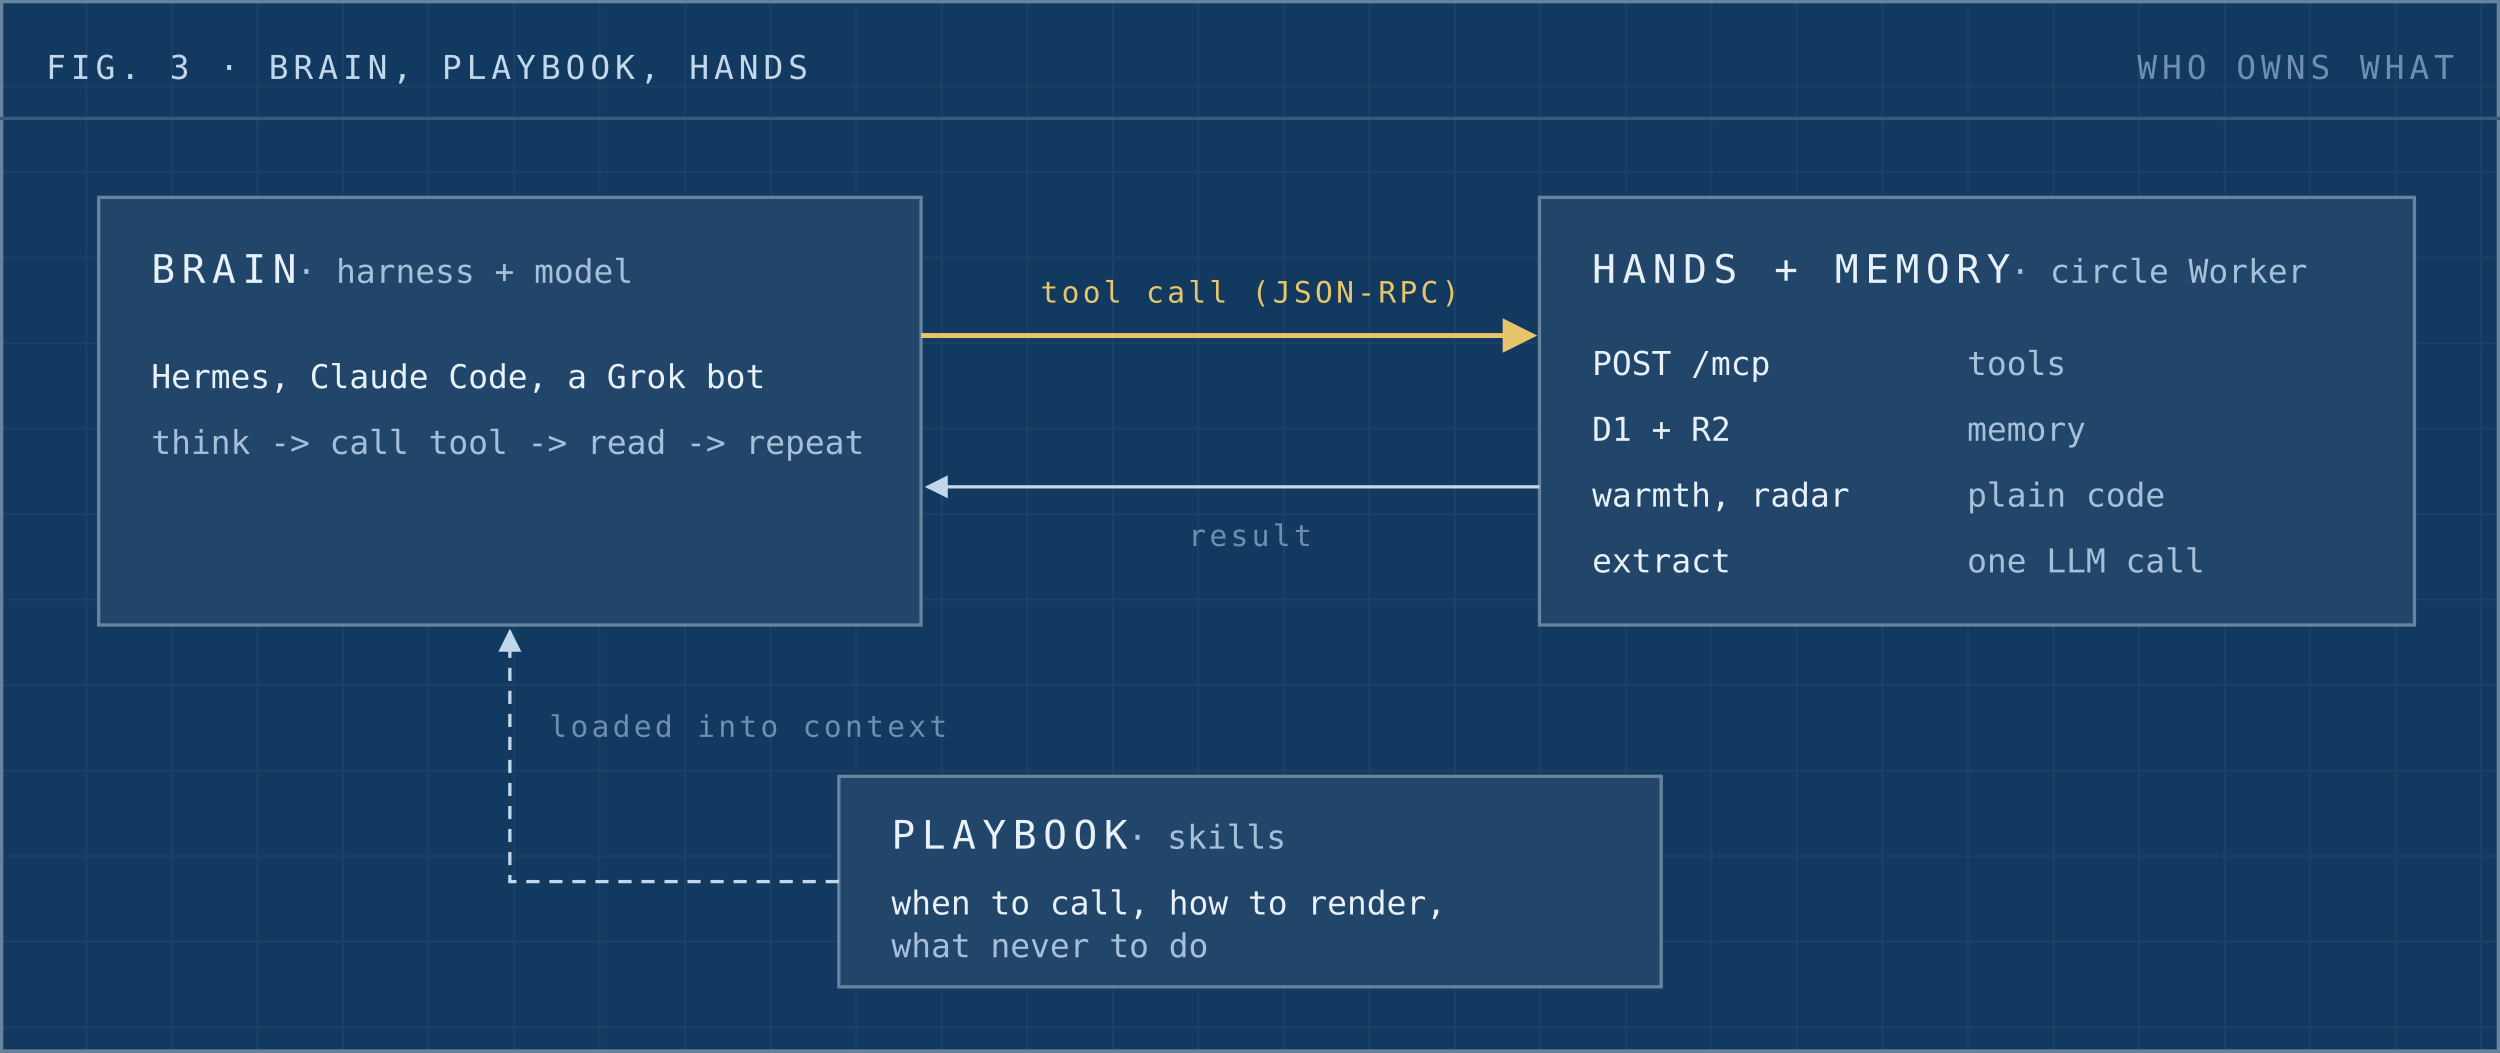
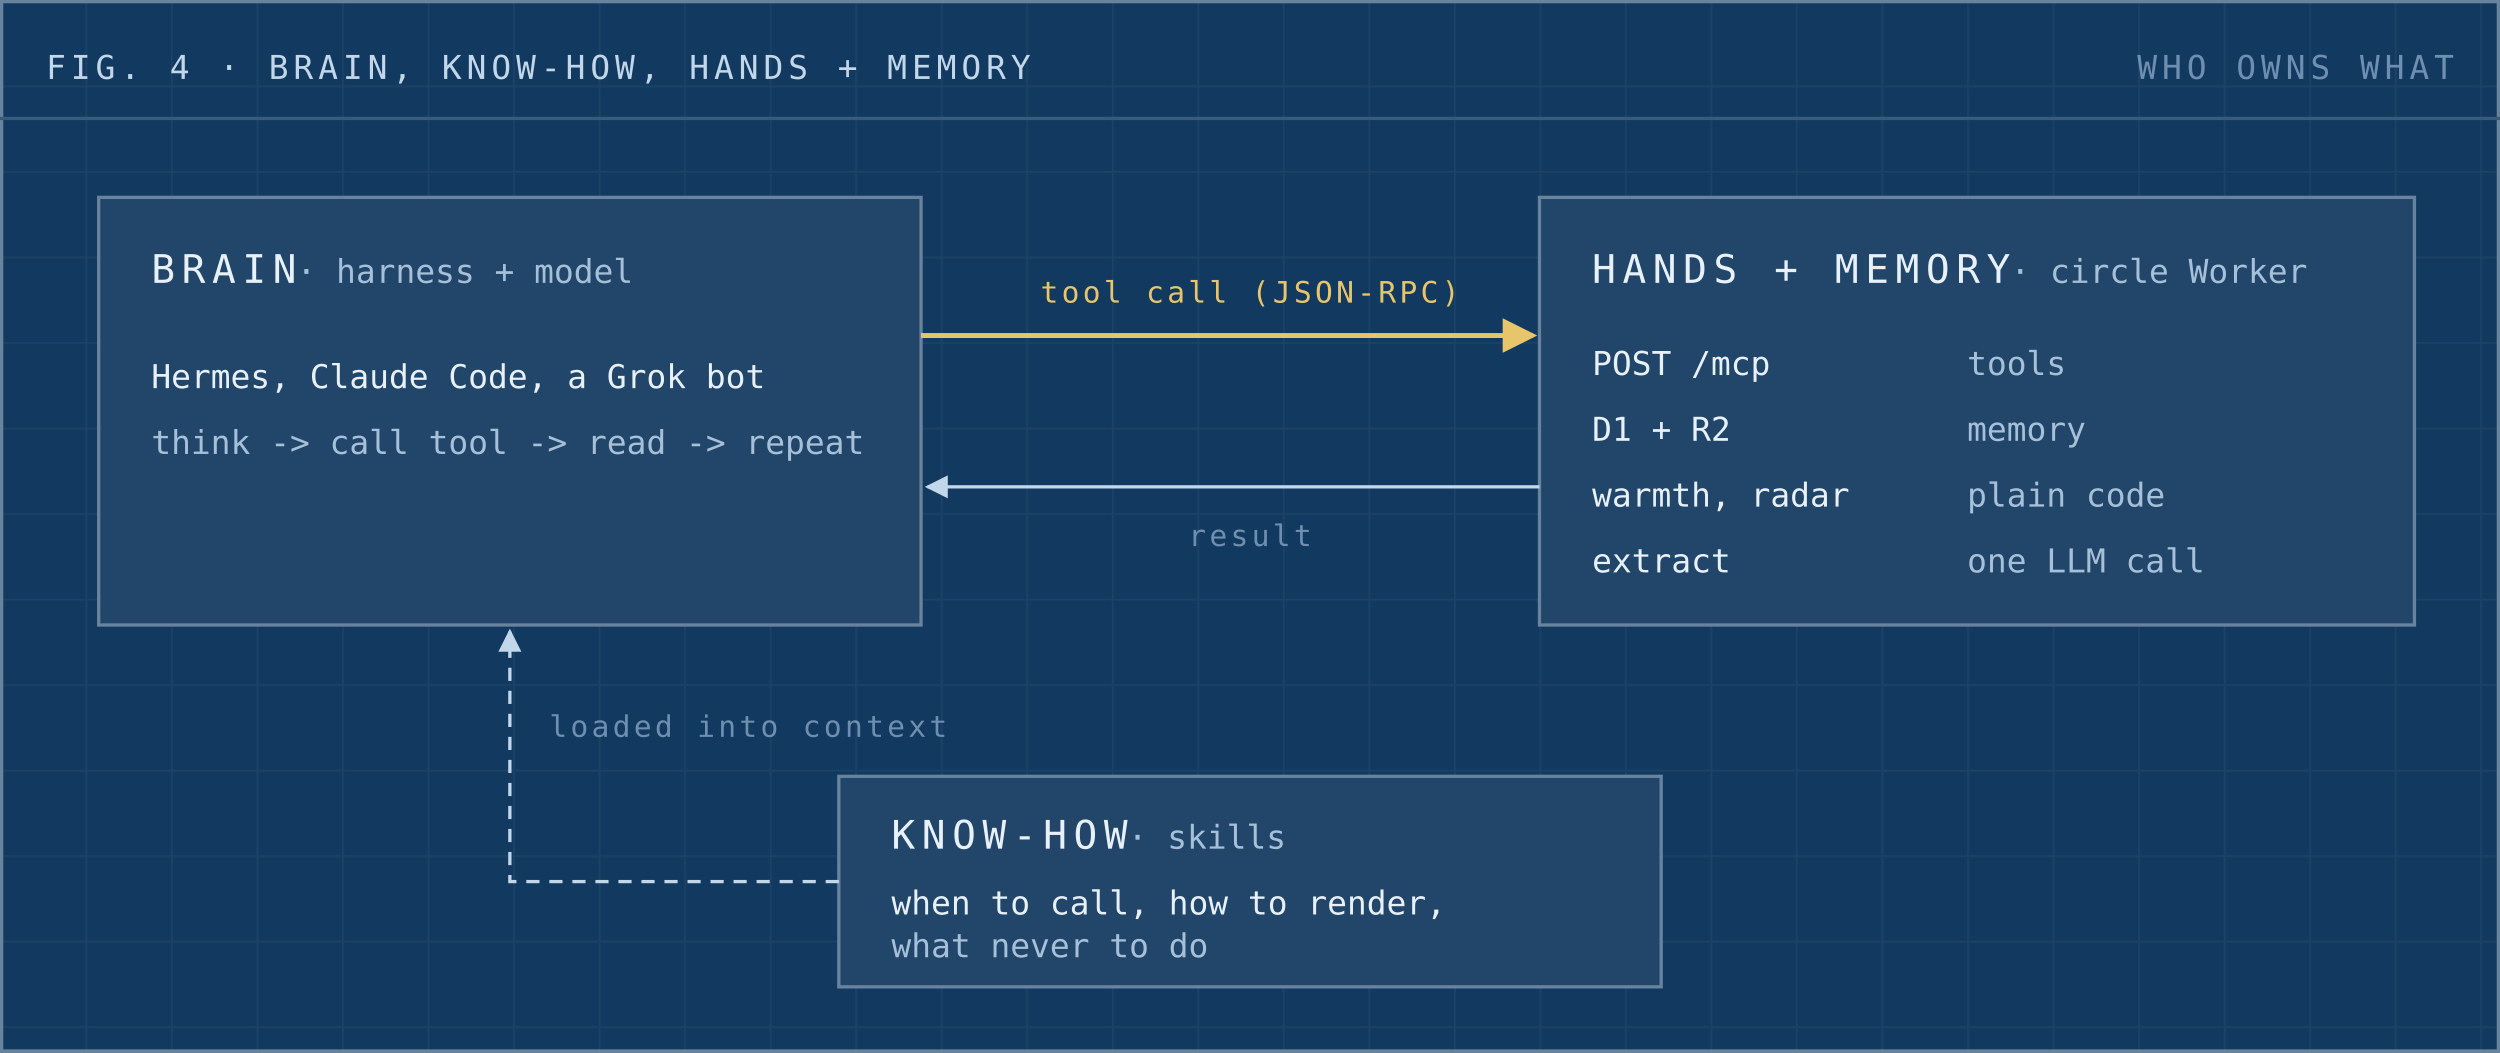
<svg xmlns="http://www.w3.org/2000/svg" viewBox="0 0 760 320" style="width:100%;height:auto;max-width:760px;display:block" font-family="ui-monospace, SFMono-Regular, Menlo, Consolas, monospace">
  <defs>
    <pattern id="grid2" width="26" height="26" patternUnits="userSpaceOnUse">
      <path d="M 26 0 L 0 0 0 26" fill="none" stroke="#e8f1fa" stroke-opacity="0.05" stroke-width="1" />
    </pattern>
    <marker id="arr2" viewBox="0 0 8 8" refX="7" refY="4" markerWidth="7" markerHeight="7" orient="auto">
      <path d="M0,0 L8,4 L0,8 z" fill="#c3d7ea" />
    </marker>
    <marker id="arr2a" viewBox="0 0 8 8" refX="7" refY="4" markerWidth="7" markerHeight="7" orient="auto">
      <path d="M0,0 L8,4 L0,8 z" fill="#e8c56a" />
    </marker>
  </defs>
  <rect width="760" height="320" fill="#12395f" />
  <rect width="760" height="320" fill="url(#grid2)" />
  <rect x="0.5" y="0.5" width="759" height="319" fill="none" stroke="#68839d" />
-   <text x="14" y="24" font-size="10" letter-spacing="1.5" fill="#c3d7ea">FIG. 3 · BRAIN, PLAYBOOK, HANDS</text>
+   <text x="14" y="24" font-size="10" letter-spacing="1.5" fill="#c3d7ea">FIG. 4 · BRAIN, KNOW-HOW, HANDS + MEMORY</text>
  <text x="746" y="24" font-size="10" letter-spacing="1.5" fill="#6f8fb0" text-anchor="end">WHO OWNS WHAT</text>
  <line x1="0" y1="36" x2="760" y2="36" stroke="#385a7b" />
  <rect x="30" y="60" width="250" height="130" fill="#21466a" stroke="#68839d" />
  <text x="46" y="86" font-size="12" letter-spacing="2" fill="#e8f1fa">BRAIN<tspan font-size="10" letter-spacing="0" fill="#a7c0d9"> · harness + model</tspan>
  </text>
  <text x="46" y="118" font-size="10" fill="#e8f1fa">Hermes, Claude Code, a Grok bot</text>
  <text x="46" y="138" font-size="10" fill="#a7c0d9">think -&gt; call tool -&gt; read -&gt; repeat</text>
  <rect x="468" y="60" width="266" height="130" fill="#21466a" stroke="#68839d" />
  <text x="484" y="86" font-size="12" letter-spacing="2" fill="#e8f1fa">HANDS + MEMORY<tspan font-size="10" letter-spacing="0" fill="#a7c0d9"> · circle Worker</tspan>
  </text>
  <text x="484" y="114" font-size="10" fill="#e8f1fa">POST /mcp</text>
  <text x="484" y="134" font-size="10" fill="#e8f1fa">D1 + R2</text>
  <text x="484" y="154" font-size="10" fill="#e8f1fa">warmth, radar</text>
  <text x="484" y="174" font-size="10" fill="#e8f1fa">extract</text>
  <text x="598" y="114" font-size="10" fill="#a7c0d9">tools</text>
  <text x="598" y="134" font-size="10" fill="#a7c0d9">memory</text>
  <text x="598" y="154" font-size="10" fill="#a7c0d9">plain code</text>
  <text x="598" y="174" font-size="10" fill="#a7c0d9">one LLM call</text>
  <line x1="280" y1="102" x2="466" y2="102" stroke="#e8c56a" stroke-width="1.5" marker-end="url(#arr2a)" />
  <text x="380" y="92" font-size="9" letter-spacing="1" fill="#e8c56a" text-anchor="middle">tool call (JSON-RPC)</text>
  <line x1="468" y1="148" x2="282" y2="148" stroke="#c3d7ea" marker-end="url(#arr2)" />
  <text x="380" y="166" font-size="9" letter-spacing="1" fill="#6f8fb0" text-anchor="middle">result</text>
  <rect x="255" y="236" width="250" height="64" fill="#21466a" stroke="#68839d" />
-   <text x="271" y="258" font-size="12" letter-spacing="2" fill="#e8f1fa">PLAYBOOK<tspan font-size="10" letter-spacing="0" fill="#a7c0d9"> · skills</tspan>
+   <text x="271" y="258" font-size="12" letter-spacing="2" fill="#e8f1fa">KNOW-HOW<tspan font-size="10" letter-spacing="0" fill="#a7c0d9"> · skills</tspan>
  </text>
  <text x="271" y="278" font-size="10" fill="#e8f1fa">when to call, how to render,</text>
  <text x="271" y="291" font-size="10" fill="#a7c0d9">what never to do</text>
  <path d="M 255 268 L 155 268 L 155 192" fill="none" stroke="#c3d7ea" stroke-dasharray="4 3" marker-end="url(#arr2)" />
  <text x="167" y="224" font-size="9" letter-spacing="1" fill="#6f8fb0">loaded into context</text>
</svg>
